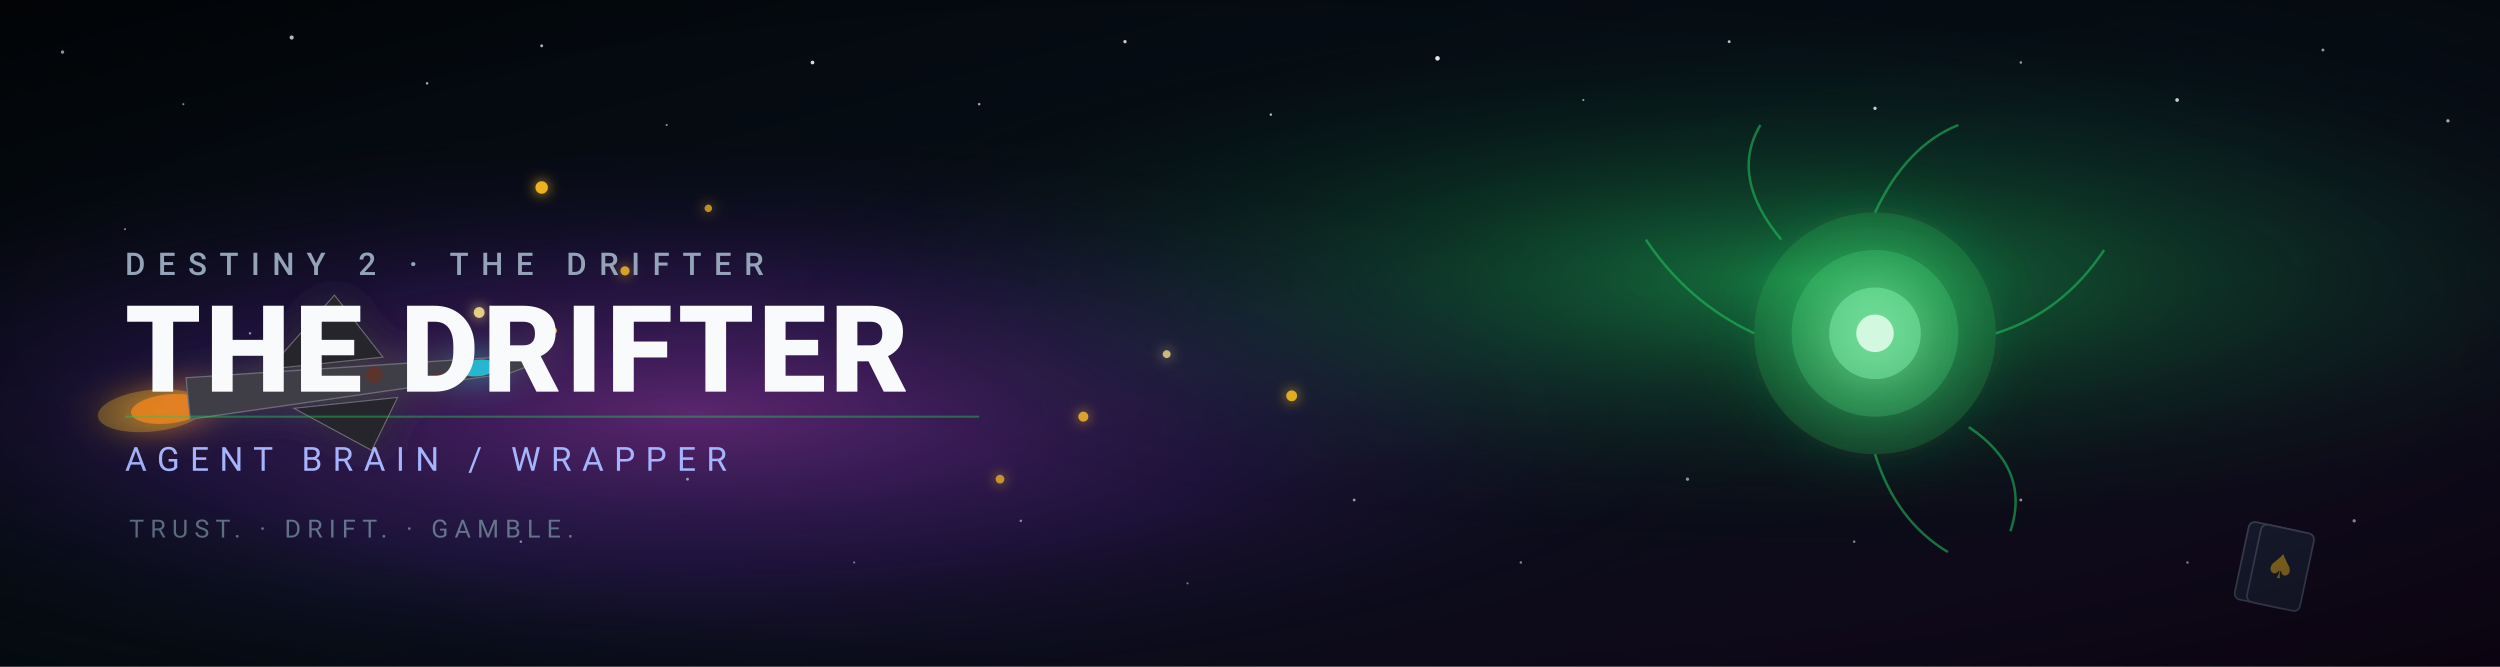
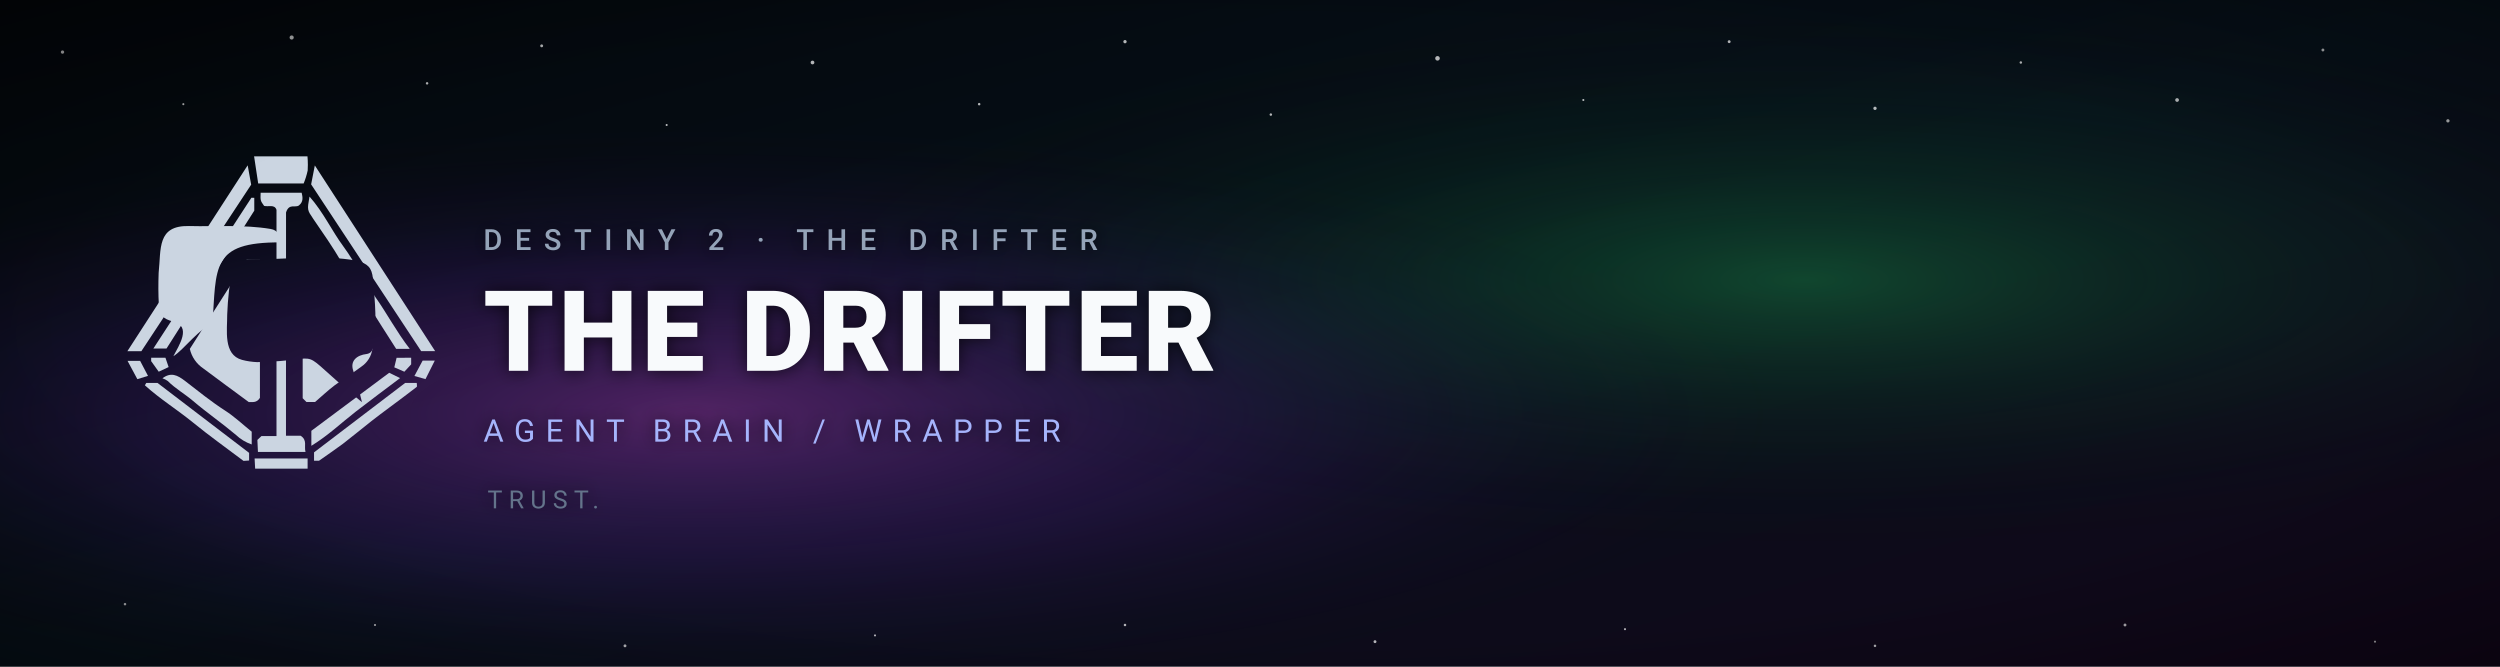
<svg xmlns="http://www.w3.org/2000/svg" viewBox="0 0 1200 320" width="1200" height="320" role="img" aria-label="The Drifter - Agent Brain / Wrapper">
  <defs>
    <linearGradient id="space" x1="0" y1="0" x2="1" y2="1">
      <stop offset="0%" stop-color="#03060a" />
      <stop offset="50%" stop-color="#07111a" />
      <stop offset="100%" stop-color="#12061a" />
    </linearGradient>
-     <radialGradient id="blight" cx="0.72" cy="0.42" r="0.42">
-       <stop offset="0%" stop-color="#22c55e" stop-opacity="0.55" />
-       <stop offset="40%" stop-color="#15803d" stop-opacity="0.28" />
+     <radialGradient id="rift" cx="0.28" cy="0.62" r="0.45">
+       <stop offset="0%" stop-color="#d946ef" stop-opacity="0.35" />
+       <stop offset="50%" stop-color="#7e22ce" stop-opacity="0.15" />
      <stop offset="100%" stop-color="#000" stop-opacity="0" />
    </radialGradient>
-     <radialGradient id="rift" cx="0.28" cy="0.62" r="0.45">
-       <stop offset="0%" stop-color="#d946ef" stop-opacity="0.4" />
-       <stop offset="50%" stop-color="#7e22ce" stop-opacity="0.18" />
-       <stop offset="100%" stop-color="#000" stop-opacity="0" />
-     </radialGradient>
-     <radialGradient id="mote" cx="0.5" cy="0.5" r="0.5">
-       <stop offset="0%" stop-color="#fbbf24" stop-opacity="1" />
-       <stop offset="60%" stop-color="#f59e0b" stop-opacity="0.4" />
+     <radialGradient id="blight" cx="0.72" cy="0.42" r="0.42">
+       <stop offset="0%" stop-color="#22c55e" stop-opacity="0.3" />
+       <stop offset="40%" stop-color="#15803d" stop-opacity="0.15" />
      <stop offset="100%" stop-color="#000" stop-opacity="0" />
    </radialGradient>
    <filter id="glow" x="-50%" y="-50%" width="200%" height="200%">
      <feGaussianBlur stdDeviation="3" result="blur" />
      <feMerge>
        <feMergeNode in="blur" />
        <feMergeNode in="SourceGraphic" />
      </feMerge>
    </filter>
-     <filter id="softglow" x="-50%" y="-50%" width="200%" height="200%">
-       <feGaussianBlur stdDeviation="9" result="blur" />
+     <filter id="textblur" x="-20%" y="-20%" width="140%" height="140%">
+       <feGaussianBlur stdDeviation="4" />
+     </filter>
+     <filter id="logoglow" x="-50%" y="-50%" width="200%" height="200%">
+       <feGaussianBlur stdDeviation="8" result="blur" />
      <feMerge>
        <feMergeNode in="blur" />
        <feMergeNode in="SourceGraphic" />
      </feMerge>
    </filter>
-     <filter id="blightglow" x="-50%" y="-50%" width="200%" height="200%">
-       <feGaussianBlur stdDeviation="14" result="blur" />
-       <feMerge>
-         <feMergeNode in="blur" />
-         <feMergeNode in="SourceGraphic" />
-       </feMerge>
-     </filter>
-     <linearGradient id="trail" x1="0" y1="0" x2="1" y2="0">
-       <stop offset="0%" stop-color="#22c55e" stop-opacity="0" />
-       <stop offset="100%" stop-color="#fbbf24" stop-opacity="0.85" />
-     </linearGradient>
-     <linearGradient id="vignette" x1="0" y1="0" x2="0" y2="1">
-       <stop offset="0%" stop-color="#000" stop-opacity="0.15" />
-       <stop offset="100%" stop-color="#000" stop-opacity="0.6" />
-     </linearGradient>
    <radialGradient id="vig" cx="0.5" cy="0.5" r="0.85">
      <stop offset="55%" stop-color="#000" stop-opacity="0" />
      <stop offset="100%" stop-color="#000" stop-opacity="0.65" />
    </radialGradient>
  </defs>
  <rect width="1200" height="320" fill="url(#space)" />
  <rect width="1200" height="320" fill="url(#rift)" />
  <rect width="1200" height="320" fill="url(#blight)" />
-   <g fill="#ffffff">
-     <circle cx="30" cy="25" r="0.8" opacity="0.8" />
-     <circle cx="88" cy="50" r="0.5" opacity="0.6" />
-     <circle cx="140" cy="18" r="1.0" opacity="0.9" />
-     <circle cx="205" cy="40" r="0.6" opacity="0.7" />
-     <circle cx="260" cy="22" r="0.7" opacity="0.75" />
-     <circle cx="320" cy="60" r="0.5" opacity="0.55" />
-     <circle cx="390" cy="30" r="0.9" opacity="0.85" />
-     <circle cx="470" cy="50" r="0.6" opacity="0.65" />
-     <circle cx="540" cy="20" r="0.8" opacity="0.8" />
-     <circle cx="610" cy="55" r="0.6" opacity="0.7" />
-     <circle cx="690" cy="28" r="1.1" opacity="0.9" />
-     <circle cx="760" cy="48" r="0.5" opacity="0.6" />
-     <circle cx="830" cy="20" r="0.7" opacity="0.75" />
-     <circle cx="900" cy="52" r="0.8" opacity="0.8" />
-     <circle cx="970" cy="30" r="0.6" opacity="0.65" />
-     <circle cx="1045" cy="48" r="0.9" opacity="0.85" />
-     <circle cx="1115" cy="24" r="0.7" opacity="0.75" />
-     <circle cx="1175" cy="58" r="0.8" opacity="0.8" />
-     <circle cx="60" cy="110" r="0.5" opacity="0.5" />
-     <circle cx="120" cy="160" r="0.6" opacity="0.55" />
-     <circle cx="180" cy="210" r="0.5" opacity="0.5" />
-     <circle cx="250" cy="260" r="0.6" opacity="0.5" />
-     <circle cx="330" cy="230" r="0.7" opacity="0.55" />
-     <circle cx="410" cy="270" r="0.5" opacity="0.45" />
-     <circle cx="490" cy="250" r="0.6" opacity="0.5" />
-     <circle cx="570" cy="280" r="0.5" opacity="0.45" />
-     <circle cx="650" cy="240" r="0.7" opacity="0.55" />
-     <circle cx="730" cy="270" r="0.6" opacity="0.5" />
-     <circle cx="810" cy="230" r="0.8" opacity="0.55" />
-     <circle cx="890" cy="260" r="0.6" opacity="0.5" />
-     <circle cx="970" cy="240" r="0.7" opacity="0.55" />
-     <circle cx="1050" cy="270" r="0.6" opacity="0.5" />
-     <circle cx="1130" cy="250" r="0.8" opacity="0.55" />
+   <g fill="#ffffff" opacity="0.7">
+     <circle cx="30" cy="25" r="0.8" />
+     <circle cx="88" cy="50" r="0.5" />
+     <circle cx="140" cy="18" r="1.0" />
+     <circle cx="205" cy="40" r="0.6" />
+     <circle cx="260" cy="22" r="0.7" />
+     <circle cx="320" cy="60" r="0.5" />
+     <circle cx="390" cy="30" r="0.9" />
+     <circle cx="470" cy="50" r="0.6" />
+     <circle cx="540" cy="20" r="0.8" />
+     <circle cx="610" cy="55" r="0.6" />
+     <circle cx="690" cy="28" r="1.1" />
+     <circle cx="760" cy="48" r="0.5" />
+     <circle cx="830" cy="20" r="0.7" />
+     <circle cx="900" cy="52" r="0.8" />
+     <circle cx="970" cy="30" r="0.6" />
+     <circle cx="1045" cy="48" r="0.9" />
+     <circle cx="1115" cy="24" r="0.7" />
+     <circle cx="1175" cy="58" r="0.8" />
+     <circle cx="60" cy="290" r="0.6" />
+     <circle cx="180" cy="300" r="0.5" />
+     <circle cx="300" cy="310" r="0.7" />
+     <circle cx="420" cy="305" r="0.5" />
+     <circle cx="540" cy="300" r="0.6" />
+     <circle cx="660" cy="308" r="0.7" />
+     <circle cx="780" cy="302" r="0.5" />
+     <circle cx="900" cy="310" r="0.6" />
+     <circle cx="1020" cy="300" r="0.7" />
+     <circle cx="1140" cy="308" r="0.5" />
  </g>
-   <g transform="translate(900,160)" filter="url(#blightglow)">
-     <circle r="58" fill="#22c55e" opacity="0.18" />
-     <circle r="40" fill="#4ade80" opacity="0.25" />
-     <circle r="22" fill="#86efac" opacity="0.5" />
-     <circle r="9" fill="#dcfce7" opacity="0.9" />
-   </g>
-   <g stroke="#22c55e" stroke-width="1.2" fill="none" opacity="0.55">
-     <path d="M 900 102 Q 915 70 940 60" />
-     <path d="M 958 160 Q 990 150 1010 120" />
-     <path d="M 900 218 Q 910 250 935 265" />
-     <path d="M 842 160 Q 810 145 790 115" />
-     <path d="M 855 115 Q 830 85 845 60" />
-     <path d="M 945 205 Q 975 225 965 255" />
-   </g>
-   <g filter="url(#glow)">
-     <circle cx="260" cy="90" r="3" fill="#fbbf24" opacity="0.9" />
-     <circle cx="300" cy="130" r="2.2" fill="#fbbf24" opacity="0.8" />
-     <circle cx="230" cy="150" r="2.6" fill="#fde68a" opacity="0.85" />
-     <circle cx="340" cy="100" r="1.8" fill="#fbbf24" opacity="0.7" />
-     <circle cx="520" cy="200" r="2.4" fill="#fbbf24" opacity="0.8" />
-     <circle cx="560" cy="170" r="1.9" fill="#fde68a" opacity="0.75" />
-     <circle cx="480" cy="230" r="2.1" fill="#fbbf24" opacity="0.7" />
-     <circle cx="620" cy="190" r="2.6" fill="#fbbf24" opacity="0.85" />
-   </g>
-   <g transform="translate(150,185) rotate(-6)" filter="url(#softglow)" opacity="0.95">
-     <ellipse cx="-70" cy="4" rx="18" ry="7" fill="#f97316" opacity="0.8" />
-     <ellipse cx="-78" cy="4" rx="26" ry="10" fill="#fbbf24" opacity="0.3" />
-     <path d="M -60 -10 L 95 -4 L 110 0 L 95 4 L -60 10 Z" fill="#3f3f46" stroke="#71717a" stroke-width="0.6" />
-     <path d="M -20 -10 L 15 -42 L 35 -10 Z" fill="#27272a" stroke="#71717a" stroke-width="0.5" />
-     <path d="M -10 10 L 25 34 L 40 10 Z" fill="#27272a" stroke="#71717a" stroke-width="0.5" />
-     <ellipse cx="80" cy="0" rx="9" ry="4" fill="#22d3ee" opacity="0.85" />
-     <circle cx="30" cy="-2" r="4" fill="#7c2d12" opacity="0.5" />
-     <circle cx="60" cy="3" r="3" fill="#7c2d12" opacity="0.4" />
-     <line x1="100" y1="-2" x2="118" y2="-14" stroke="#a1a1aa" stroke-width="1" />
-     <circle cx="118" cy="-14" r="1.5" fill="#fbbf24" opacity="0.9" />
-   </g>
-   <g transform="translate(1080,250) rotate(12)" opacity="0.5">
-     <rect x="0" y="0" width="26" height="38" rx="3" fill="#1e293b" stroke="#64748b" stroke-width="0.8" />
-     <rect x="6" y="0" width="26" height="38" rx="3" fill="#1e293b" stroke="#64748b" stroke-width="0.8" />
-     <text x="19" y="24" font-size="16" fill="#fbbf24" text-anchor="middle" font-family="serif">♠</text>
+   <svg x="60" y="75" width="150" height="150" viewBox="0 0 1024 1024" overflow="visible">
+     <defs>
+       <mask id="iconmask" maskUnits="userSpaceOnUse" x="0" y="0" width="1024" height="1024">
+         <path fill="white" d="M442.132 791.747c-11.186 17.788-25.765 13.020-36.677 13.661-50.613-37.318-99.943-73.352-148.814-110.029-22.049-14.802-37.98-37.252-44.057-63.477l-0.138-0.706 186.315-291.942h43.37z" />
+         <path fill="white" d="M810.727 631.472c-3.523 24.419-17.124 45.108-36.374 58.032l-0.302 0.191c-28.699 21.731-59.691 40.344-88.482 61.983-22.281 16.871-42.728 36.677-62.716 53.548h-28.332l-12.286-12.286v-453.685h43.645z" />
+         <path fill="white" d="M527.496 915.804h47.955c23.014 14.488 10.728 34.567 16.046 53.088h-155.874l-1.833-39.335 13.295-12.653h49.33v-741.226c-6.143-19.255-26.59-9.169-40.619-13.020-12.011-17.054-12.378-16.963-11.37-43.003h134.51c3.118 13.936 6.602 29.157-9.169 41.627-12.195 8.619-32.275-7.885-42.086 22.923z" />
+         <path fill="white" d="M1016.297 638.624h-45.845q-178.797-270.395-360.527-546.476l12.103-62.074z" />
+         <path fill="white" d="M7.702 638.899l394.269-609.192 11.461 63.358-359.885 545.834z" />
+         <path fill="white" d="M933.042 631.105h-44.562c-30.992-49.055-63.174-97.925-93.341-147.988-27.507-46.578-60.241-90.223-86.739-137.536s-60.241-94.258-91.69-140.653c-19.53-28.974-20.172-28.516-12.103-72.711 45.57 51.163 72.436 111.129 111.037 163.392s67.301 112.963 105.169 166.419 68.493 112.504 112.229 169.077z" />
+         <path fill="white" d="M423.61 136.252v41.995l-287.541 451.759h-43.095c108.103-166.327 214.555-330.086 320.916-493.662 0.55-0.733 3.026-0.092 9.719-0.092z" />
+         <path fill="white" d="M436.447 89.122l-13.478-89.123h174.945c0.811 8.487 1.273 18.348 1.273 28.317 0 6.489-0.196 12.932-0.582 19.323l0.042-0.879c-3.606 16.307-8.178 30.458-13.911 44.001l0.616-1.639z" />
+         <path fill="white" d="M69.685 742.692h36.677l300.287 229.226v25.123l-18.338 1.192c-56.573-42.728-112.596-82.522-165.777-125.983-51.438-41.81-108.194-77.020-157.341-121.582z" />
+         <path fill="white" d="M635.69 997.776h-16.229v-27.507l298.727-227.576h37.777c0 5.135 1.742 11.553 0 13.111-29.891 23.106-60.424 45.845-90.682 68.309-18.338 14.029-37.502 27.507-55.84 42.27-32.275 25.399-64.183 51.805-96.55 76.745-24.573 18.338-50.063 35.301-77.204 54.648z" />
+         <path fill="white" d="M865.741 709.5l35.667 17.421c-48.596 36.677-97.467 72.802-145.421 110.029s-90.040 77.937-145.329 111.862v-49.146z" />
+         <path fill="white" d="M122.681 727.656c27.507-20.906 48.78-10.728 73.352 8.068 43.37 33.467 86.005 68.126 132.401 98.018 30.441 19.622 57.215 45.020 86.739 68.768v41.902c-19.969-6.956-37.1-17.53-51.414-31.055l0.068 0.063c-45.845-38.877-95.358-72.802-141.111-111.862-26.407-22.556-57.398-39.885-82.522-65.009-5.022-3.682-10.829-6.703-17.071-8.768l-0.442-0.127z" />
+         <path fill="white" d="M598.372 990.257v33.742h-171.92l-1.742-33.742z" />
+         <path fill="white" d="M49.604 670.532l25.765 49.146-34.934 10.728-32.092-59.874z" />
+         <path fill="white" d="M948.355 720.045l26.957-50.43h39.794l-30.441 60.699z" />
+         <path fill="white" d="M85.731 660.171h46.762l10.453 30.624-32.459 15.221-24.756-34.567z" />
+         <path fill="white" d="M937.719 660.171v21.731l-22.281 24.114-33.009-14.304 7.518-31.175z" />
+         <path fill="black" d="M776.463 805.79C537.624 611.55 680.564 670.122 432.724 674.626C416.248 673.898 399.51 671.525 383.606 667.25C320.918 650.441 335.33 568.927 334.894 518.91C335.915 492.992 337.722 467.047 340.668 441.285C346.699 391.737 354.913 336.957 417.273 337.753C531.415 338.529 646.58 321.819 759.639 342.268C795.217 352.087 809.038 364.329 812.423 401.739C819.154 476.438 826.958 552.666 812.662 626.889C810.68 638.693 803.767 646.289 791.28 648.091C760.67 651.53 736.4 669.919 747.997 703.062C757.579 737.433 768.844 770.882 776.463 805.79Z" />
+         <path fill="white" d="M509.442 282.274C281.049 281.106 299.61 361.791 286.388 553.847C250.056 554.857 192.452 635.124 158.499 655.172C176.569 620.286 219.466 557.286 157.994 541.765C124.289 532.649 113.088 521.381 110.952 486.338C108.84 451.687 109.049 416.793 110.251 382.075C118.677 303.414 104.262 226.561 209.555 228.643C298.612 231.04 388.557 223.487 476.786 238.18C501.879 242.031 509.213 261.272 509.442 282.274Z" />
+       </mask>
+     </defs>
+     <rect x="0" y="0" width="1024" height="1024" fill="#cbd5e1" mask="url(#iconmask)" filter="url(#logoglow)" />
+   </svg>
+   <g font-family="ui-sans-serif, system-ui, -apple-system, 'Segoe UI', Roboto, sans-serif" filter="url(#textblur)" opacity="0.7">
+     <text x="232" y="120" font-size="14" font-weight="500" fill="#000000" letter-spacing="6">DESTINY 2  ·  THE DRIFTER</text>
+     <text x="232" y="178" font-size="54" font-weight="800" fill="#000000" letter-spacing="2">THE DRIFTER</text>
+     <text x="232" y="212" font-size="15" font-weight="400" fill="#000000" letter-spacing="5">AGENT BRAIN  /  WRAPPER</text>
+     <text x="234" y="244" font-size="12" font-weight="400" fill="#000000" letter-spacing="3">TRUST.</text>
  </g>
  <g font-family="ui-sans-serif, system-ui, -apple-system, 'Segoe UI', Roboto, sans-serif">
-     <text x="60" y="132" font-size="15" font-weight="500" fill="#94a3b8" letter-spacing="6">DESTINY 2  ·  THE DRIFTER</text>
-     <text x="60" y="188" font-size="58" font-weight="800" fill="#f8fafc" letter-spacing="2">THE DRIFTER</text>
-     <text x="60" y="226" font-size="16" font-weight="400" fill="#a5b4fc" letter-spacing="5">AGENT BRAIN  /  WRAPPER</text>
-     <text x="62" y="258" font-size="12" font-weight="400" fill="#64748b" letter-spacing="3">TRUST.  ·  DRIFT.  ·  GAMBLE.</text>
+     <text x="232" y="120" font-size="14" font-weight="500" fill="#94a3b8" letter-spacing="6">DESTINY 2  ·  THE DRIFTER</text>
+     <text x="232" y="178" font-size="54" font-weight="800" fill="#f8fafc" letter-spacing="2">THE DRIFTER</text>
+     <text x="232" y="212" font-size="15" font-weight="400" fill="#a5b4fc" letter-spacing="5">AGENT BRAIN  /  WRAPPER</text>
+     <text x="234" y="244" font-size="12" font-weight="400" fill="#64748b" letter-spacing="3">TRUST.</text>
  </g>
-   <line x1="60" y1="200" x2="470" y2="200" stroke="#22c55e" stroke-width="1" opacity="0.45" />
  <rect width="1200" height="320" fill="url(#vig)" pointer-events="none" />
</svg>
